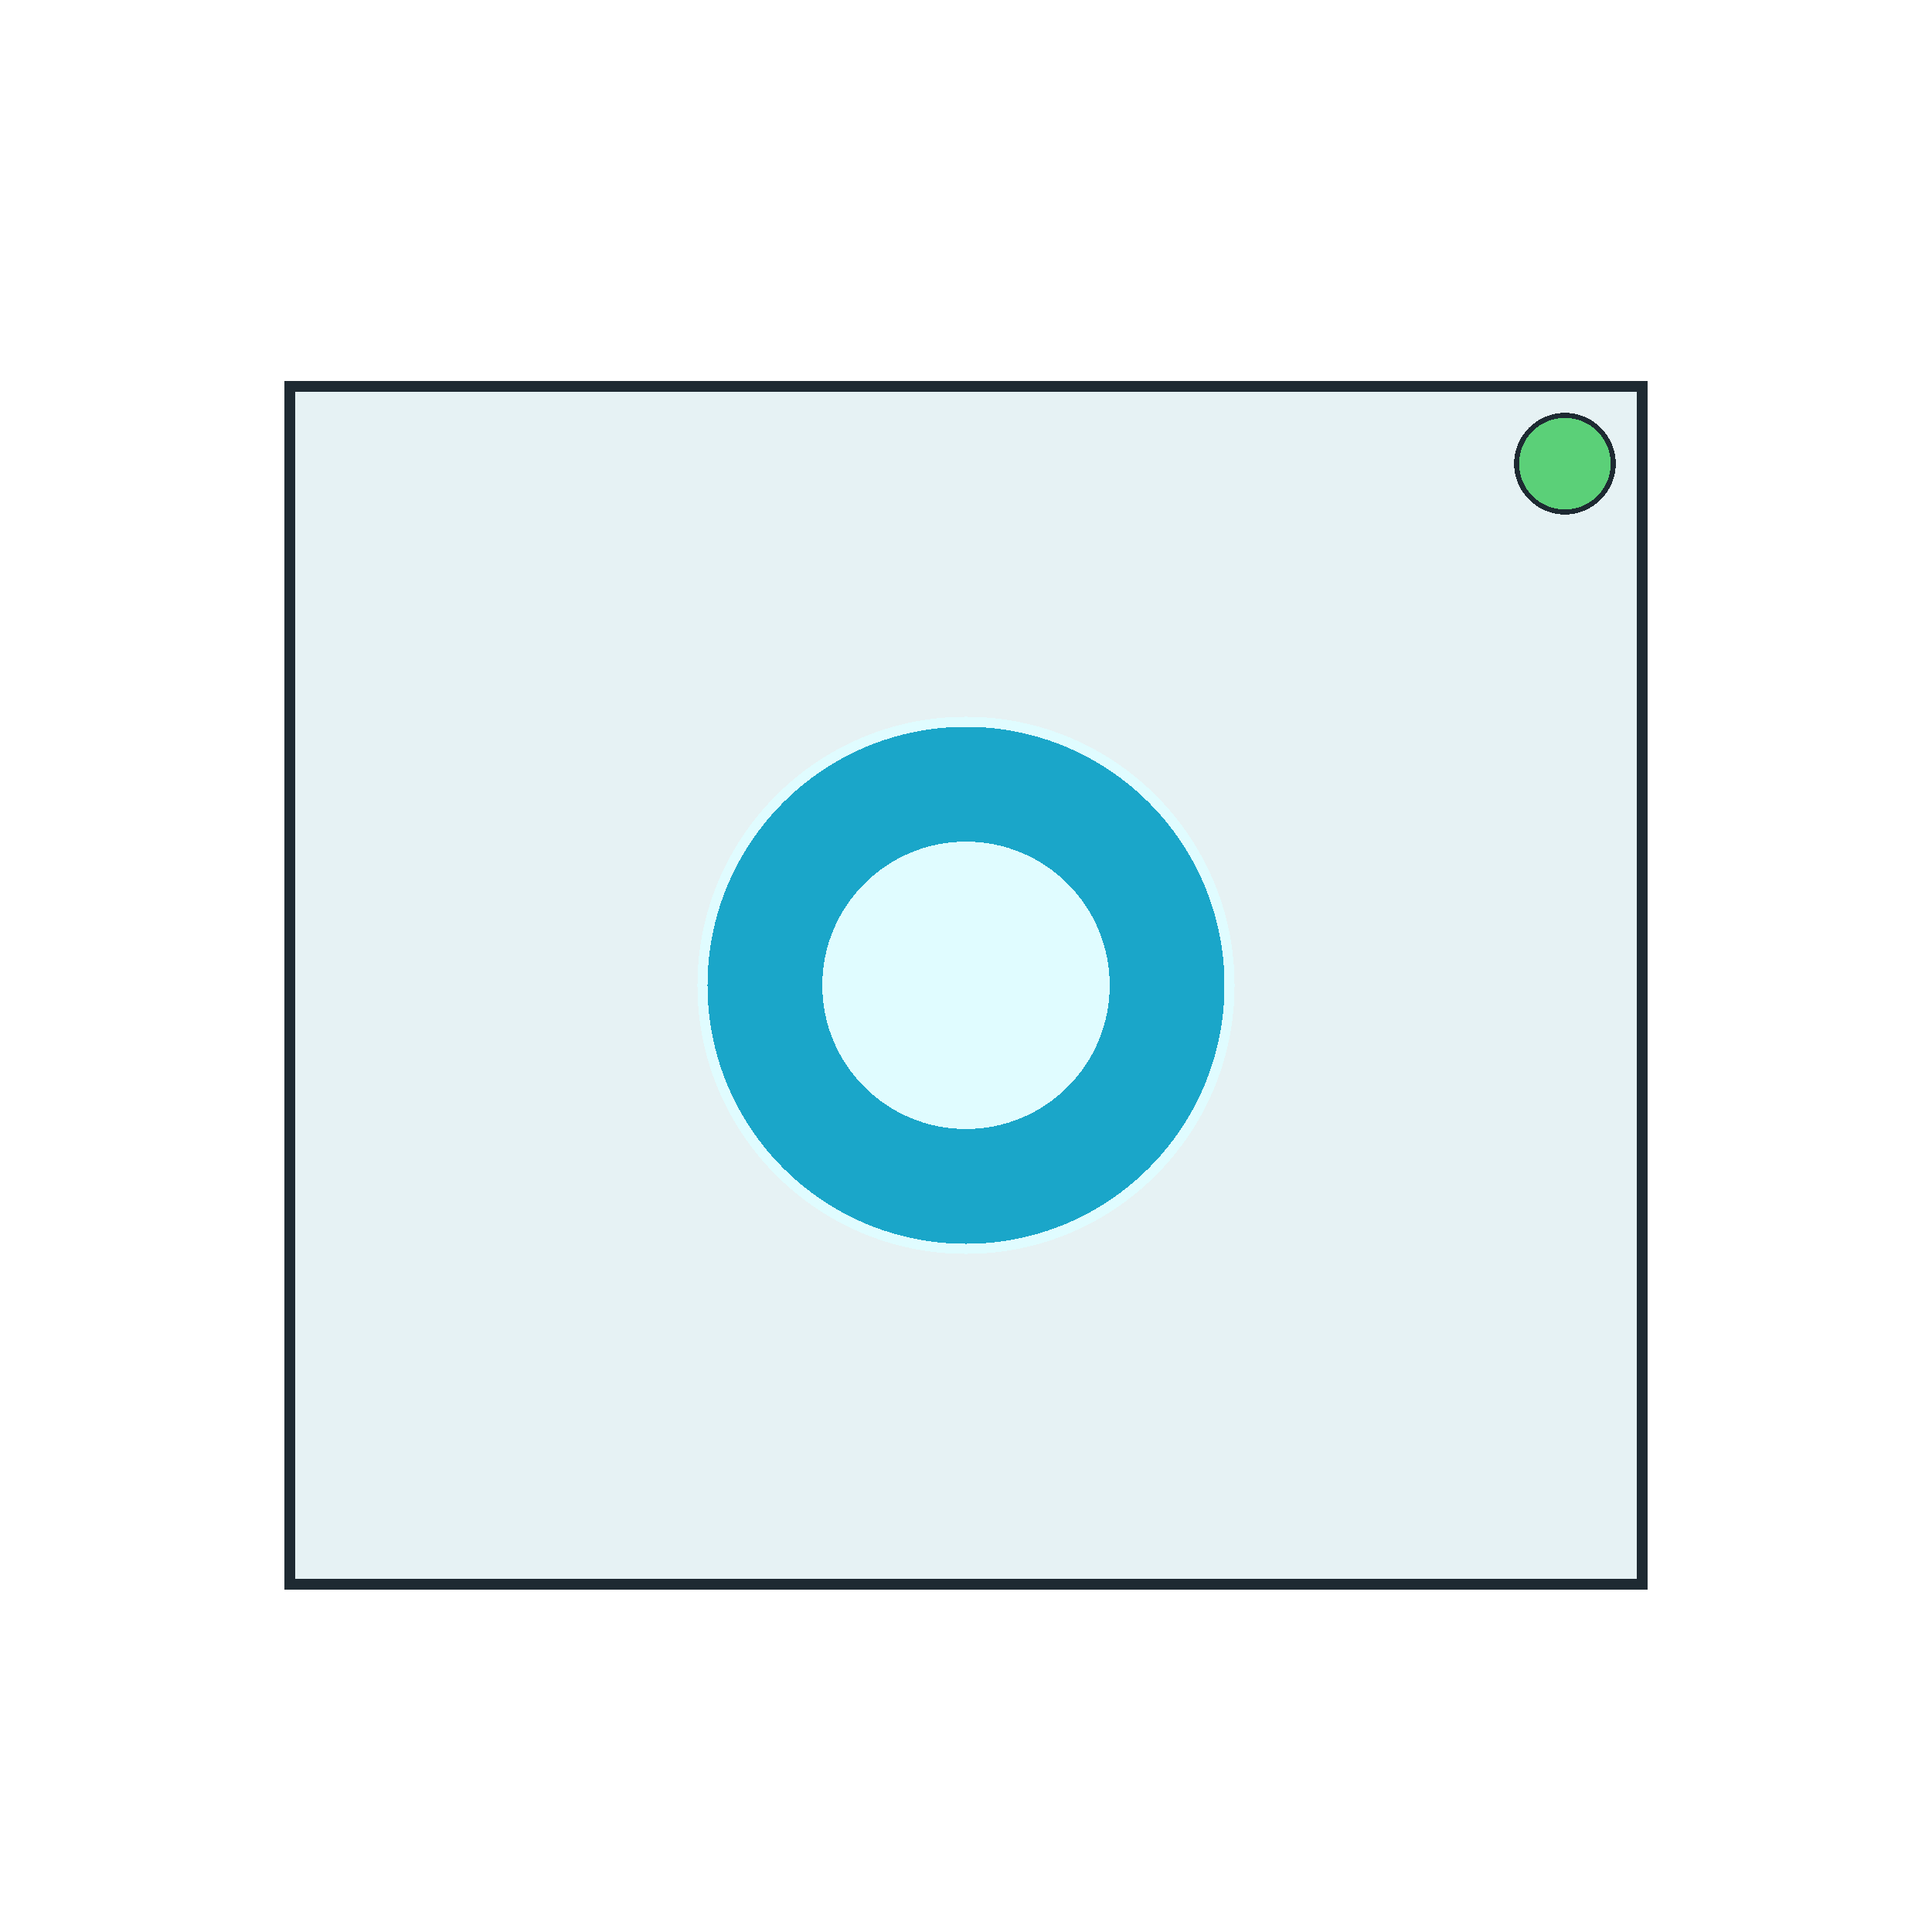
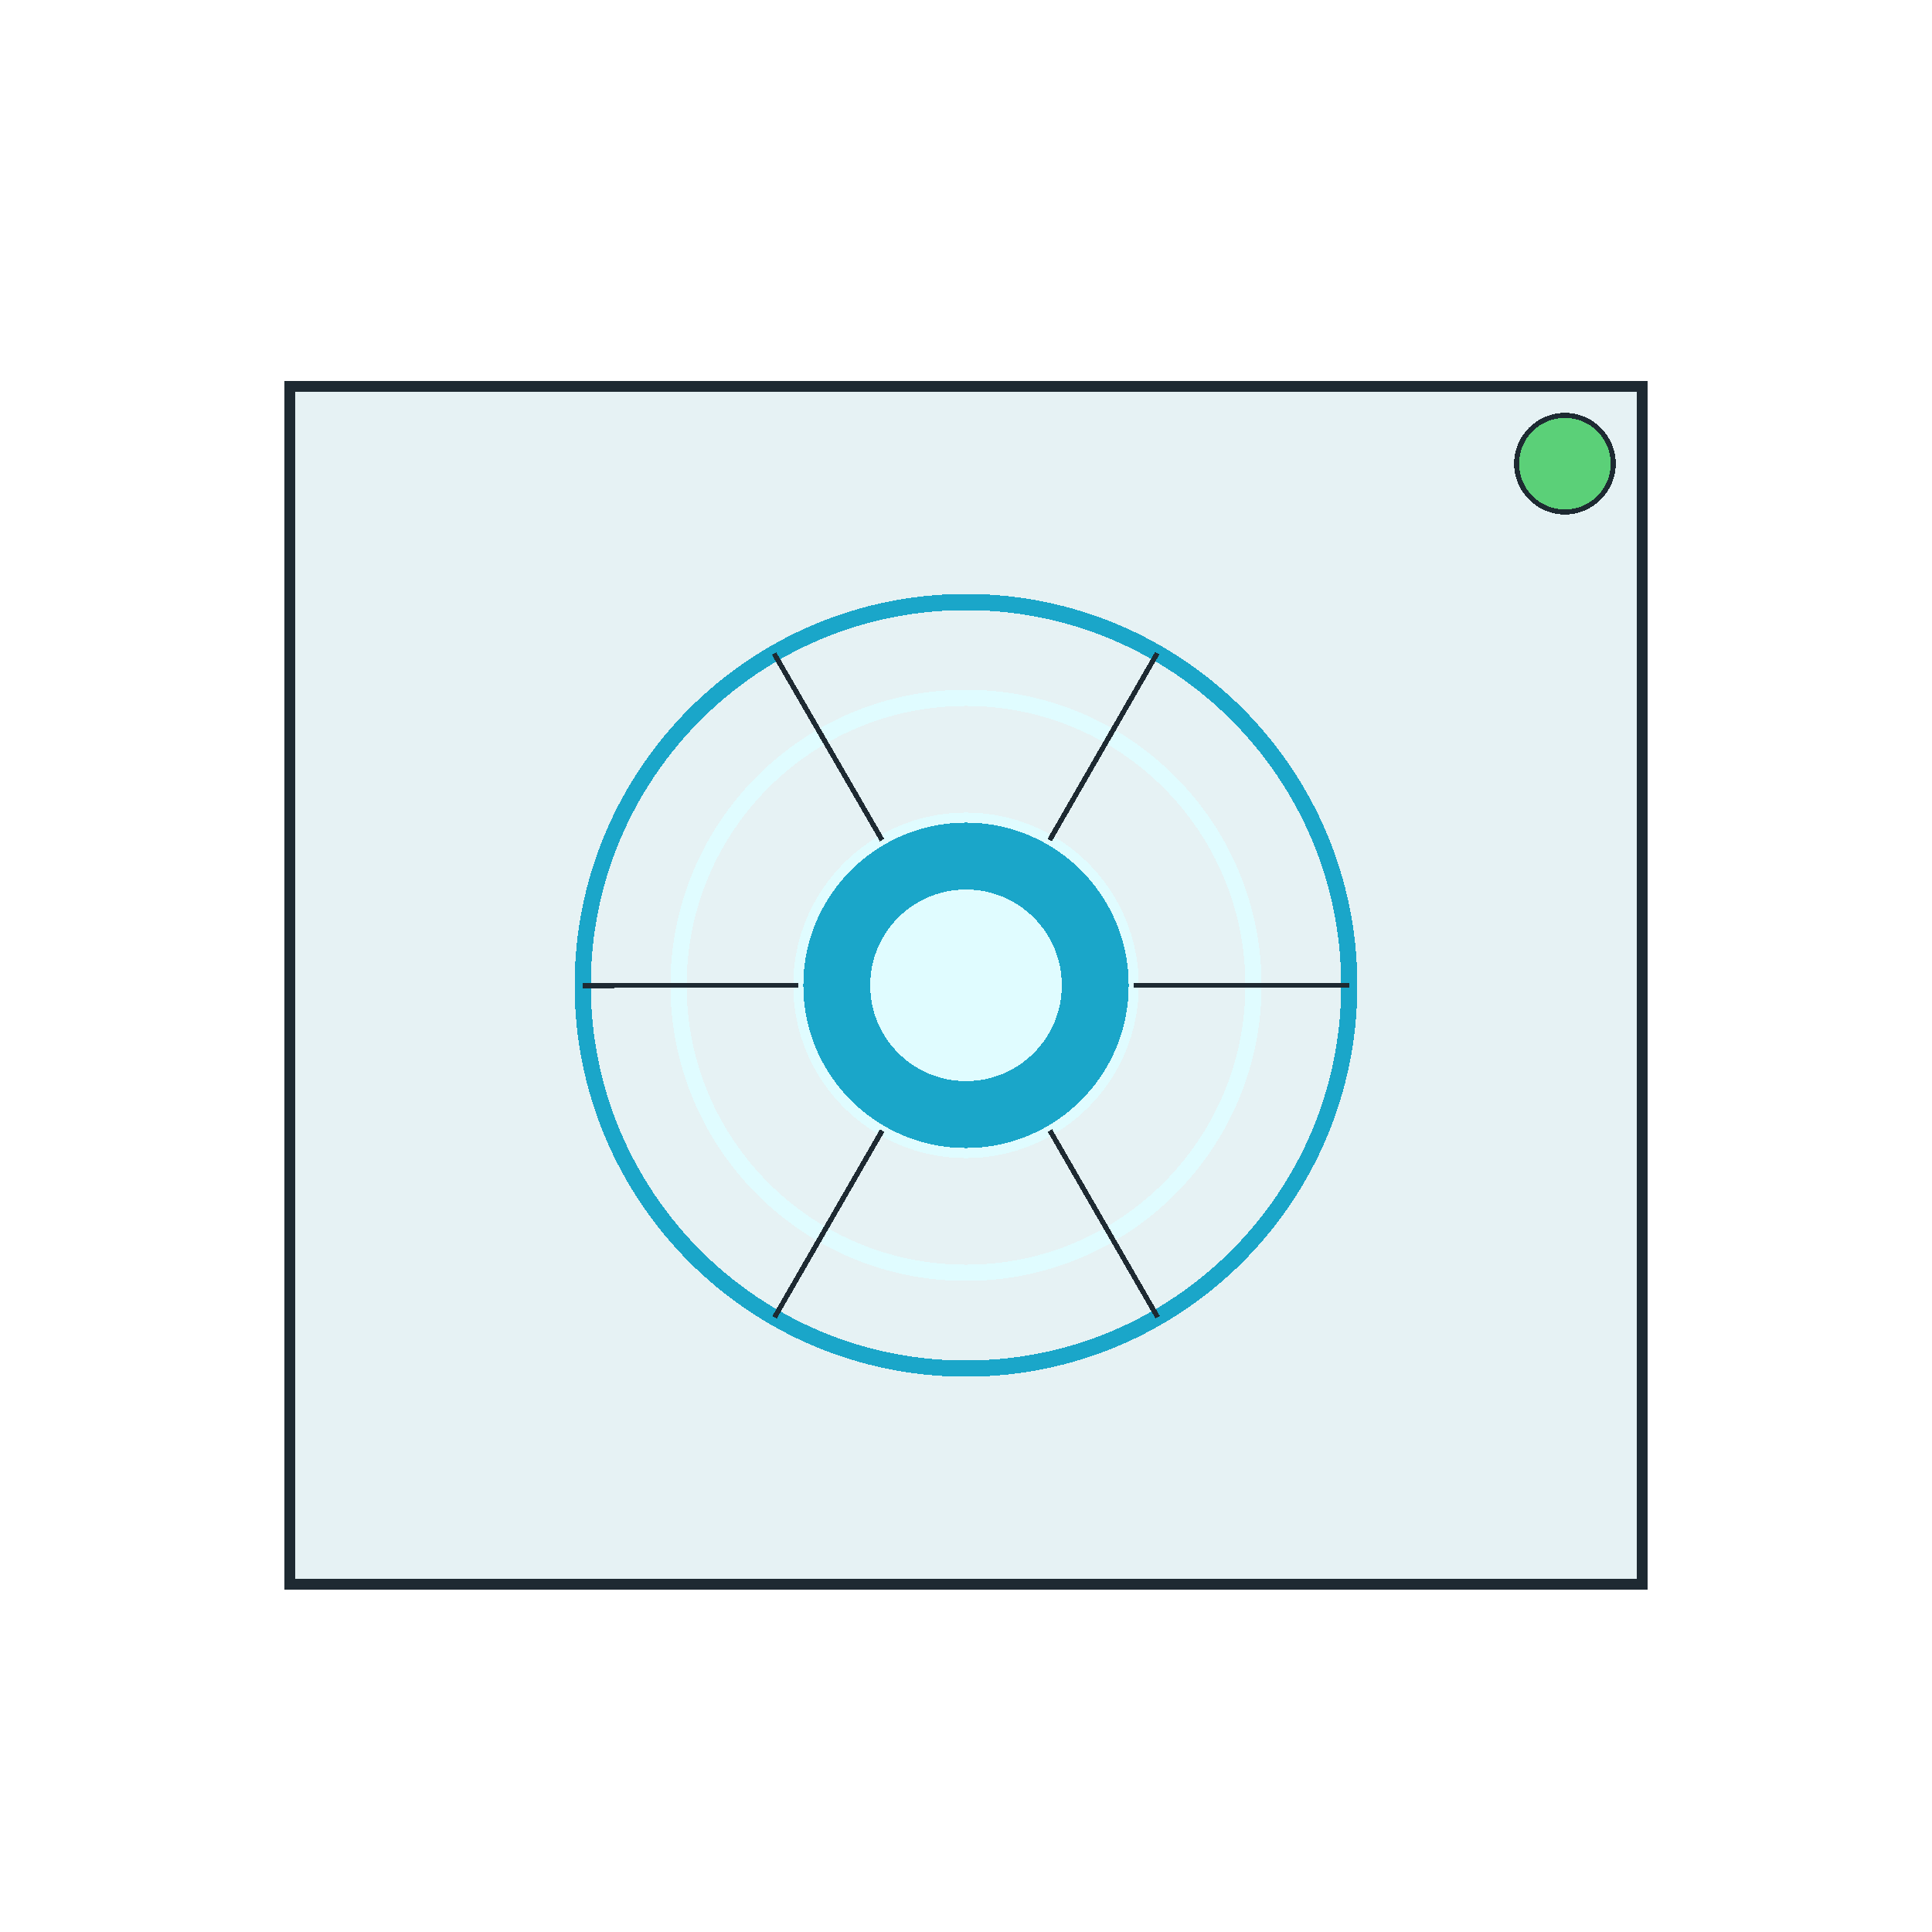
<svg xmlns="http://www.w3.org/2000/svg" viewBox="0 0 192 192" width="192" height="192" shape-rendering="crispEdges">
  <rect x="28.80" y="38.40" width="134.40" height="119.04" fill="#e6f2f4" stroke="#1e2a32" stroke-width="1.00" />
-   <circle cx="96.00" cy="97.92" r="26.19" fill="#1aa6c9" stroke="#e0fcff" stroke-width="1.00" />
-   <circle cx="96.00" cy="97.92" r="14.28" fill="#e0fcff" />
+   <circle cx="96.00" cy="97.92" r="38.09" fill="none" stroke="#1aa6c9" stroke-width="1.61" />
+   <circle cx="96.00" cy="97.92" r="28.57" fill="none" stroke="#e0fcff" stroke-width="1.61" />
+   <circle cx="96.00" cy="97.92" r="16.67" fill="#1aa6c9" stroke="#e0fcff" stroke-width="1.00" />
+   <circle cx="96.00" cy="97.92" r="9.52" fill="#e0fcff" />
+   <line x1="112.67" y1="97.92" x2="134.09" y2="97.92" stroke="#1e2a32" stroke-width="0.50" />
+   <line x1="104.34" y1="112.35" x2="115.05" y2="130.91" stroke="#1e2a32" stroke-width="0.50" />
+   <line x1="87.67" y1="112.36" x2="76.97" y2="130.92" stroke="#1e2a32" stroke-width="0.50" />
+   <line x1="79.33" y1="97.93" x2="57.91" y2="97.94" stroke="#1e2a32" stroke-width="0.50" />
+   <line x1="87.66" y1="83.49" x2="76.93" y2="64.95" stroke="#1e2a32" stroke-width="0.50" />
+   <line x1="104.32" y1="83.48" x2="115.01" y2="64.91" stroke="#1e2a32" stroke-width="0.50" />
  <circle cx="155.52" cy="46.08" r="4.80" fill="#5bd078" stroke="#1e2a32" stroke-width="0.50" />
</svg>
